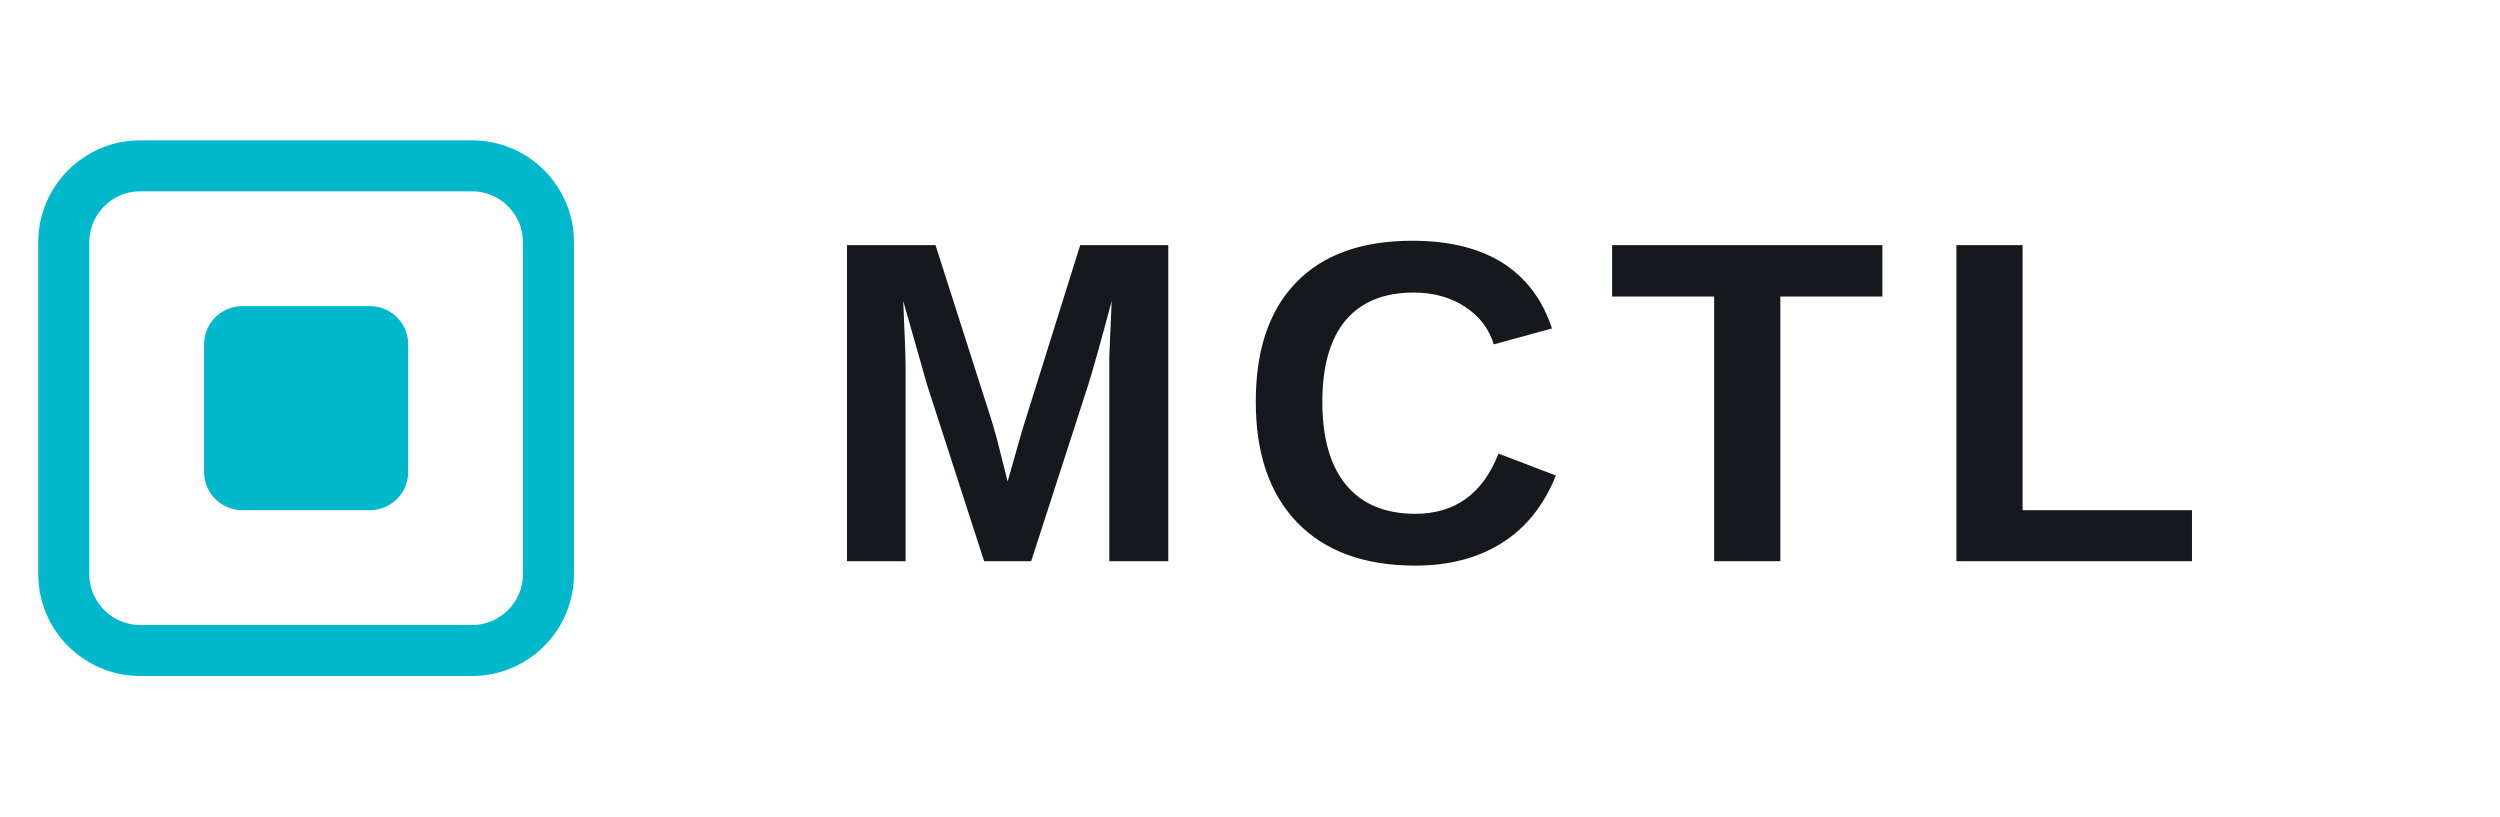
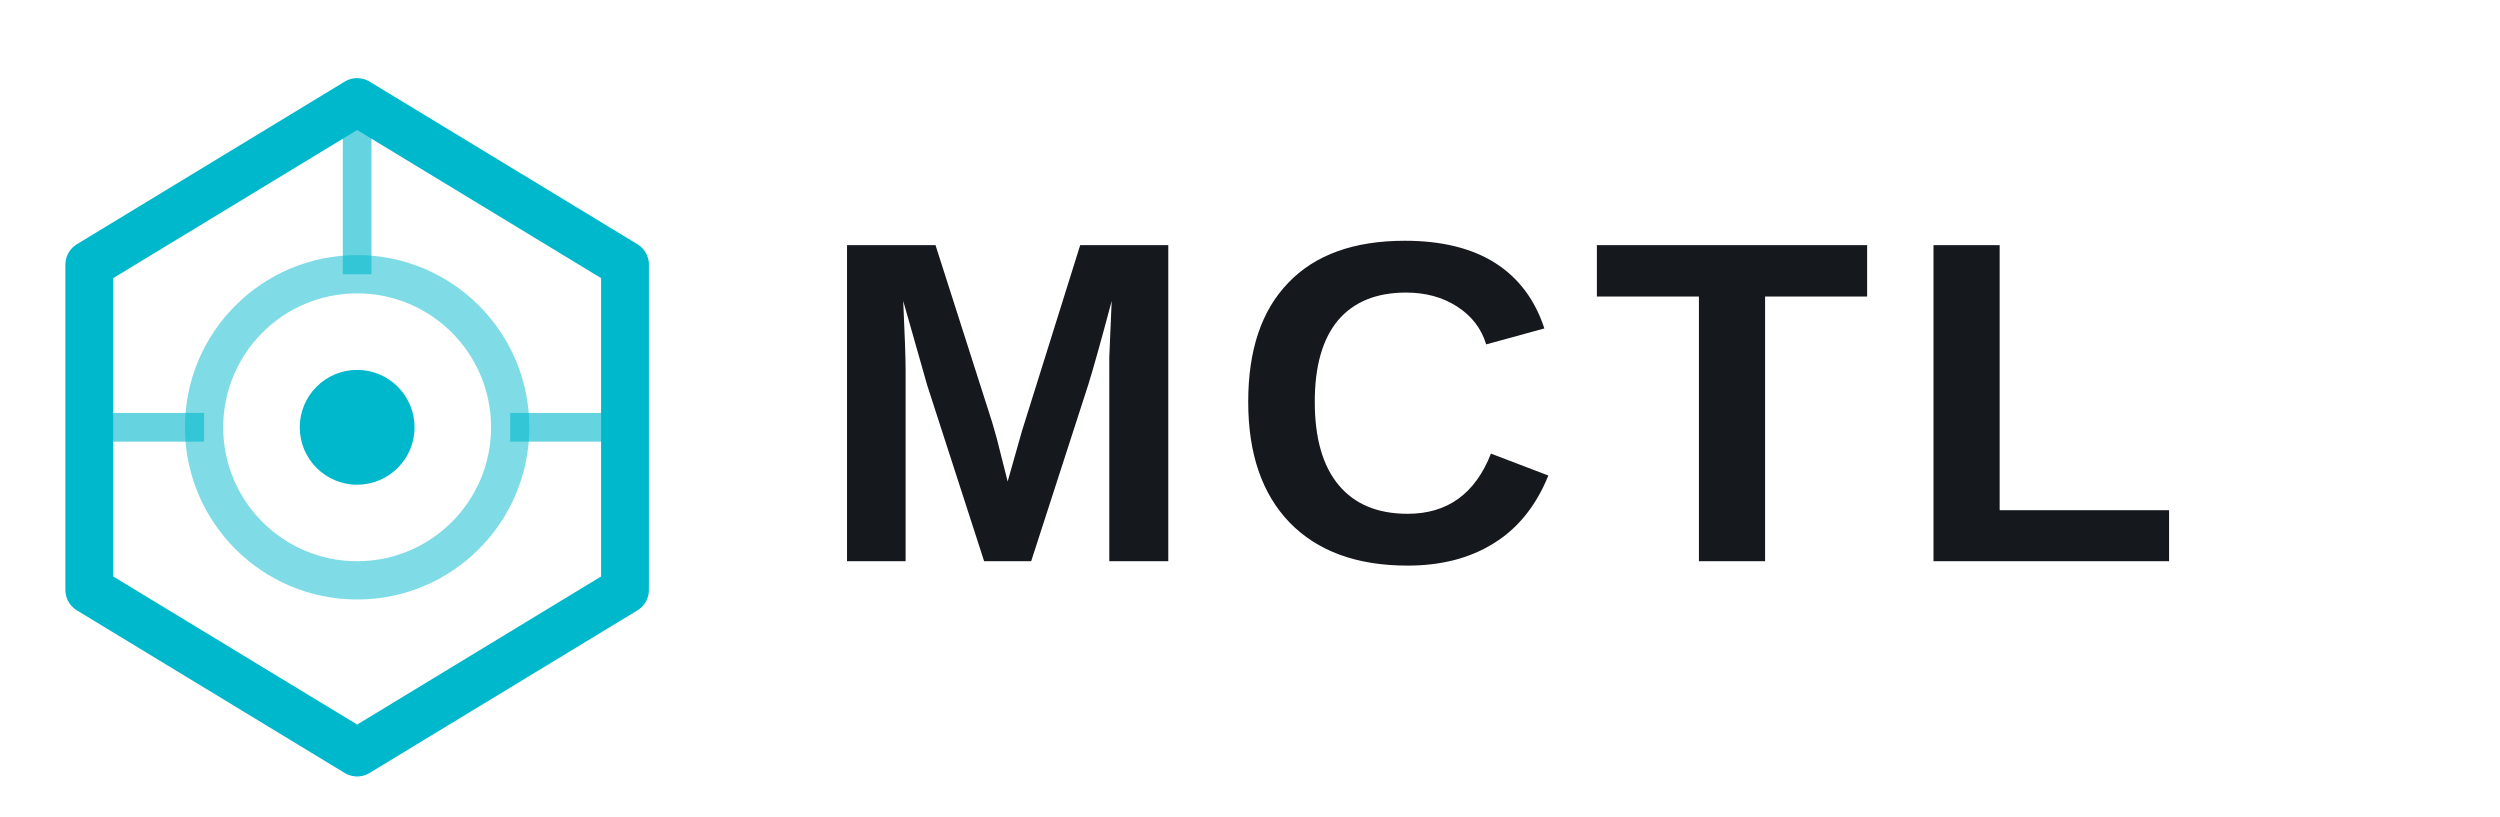
<svg xmlns="http://www.w3.org/2000/svg" width="98" height="32" viewBox="0 0 98 32" fill="none">
-   <rect x="2.5" y="6.5" width="19" height="19" rx="3" stroke="#00b8cc" stroke-width="2" />
-   <rect x="8" y="12" width="8" height="8" rx="1.5" fill="#00b8cc" />
-   <text x="32" y="22" font-family="'Helvetica Neue', Arial, sans-serif" font-size="18" font-weight="700" letter-spacing="1.5" fill="#15181d">MCTL</text>
+   <g transform="translate(-4, -0.5) scale(0.75)">
+     <path d="M24 6L38 14.5V31.5L24 40L10 31.5V14.5L24 6Z" stroke="#00b8cc" stroke-width="2.5" stroke-linejoin="round" fill="none" />
+     <circle cx="24" cy="23" r="8" stroke="#00b8cc" stroke-width="2" opacity="0.5" />
+     <circle cx="24" cy="23" r="3" fill="#00b8cc" />
+     <line x1="24" y1="15" x2="24" y2="6" stroke="#00b8cc" stroke-width="1.5" opacity="0.6" />
+     <line x1="32" y1="23" x2="38" y2="23" stroke="#00b8cc" stroke-width="1.5" opacity="0.6" />
+     <line x1="16" y1="23" x2="10" y2="23" stroke="#00b8cc" stroke-width="1.5" opacity="0.6" />
+   </g>
+   <text x="32" y="22" font-family="'Helvetica Neue', Arial, sans-serif" font-size="18" font-weight="700" letter-spacing="1.2" fill="#15181d">MCTL</text>
</svg>
